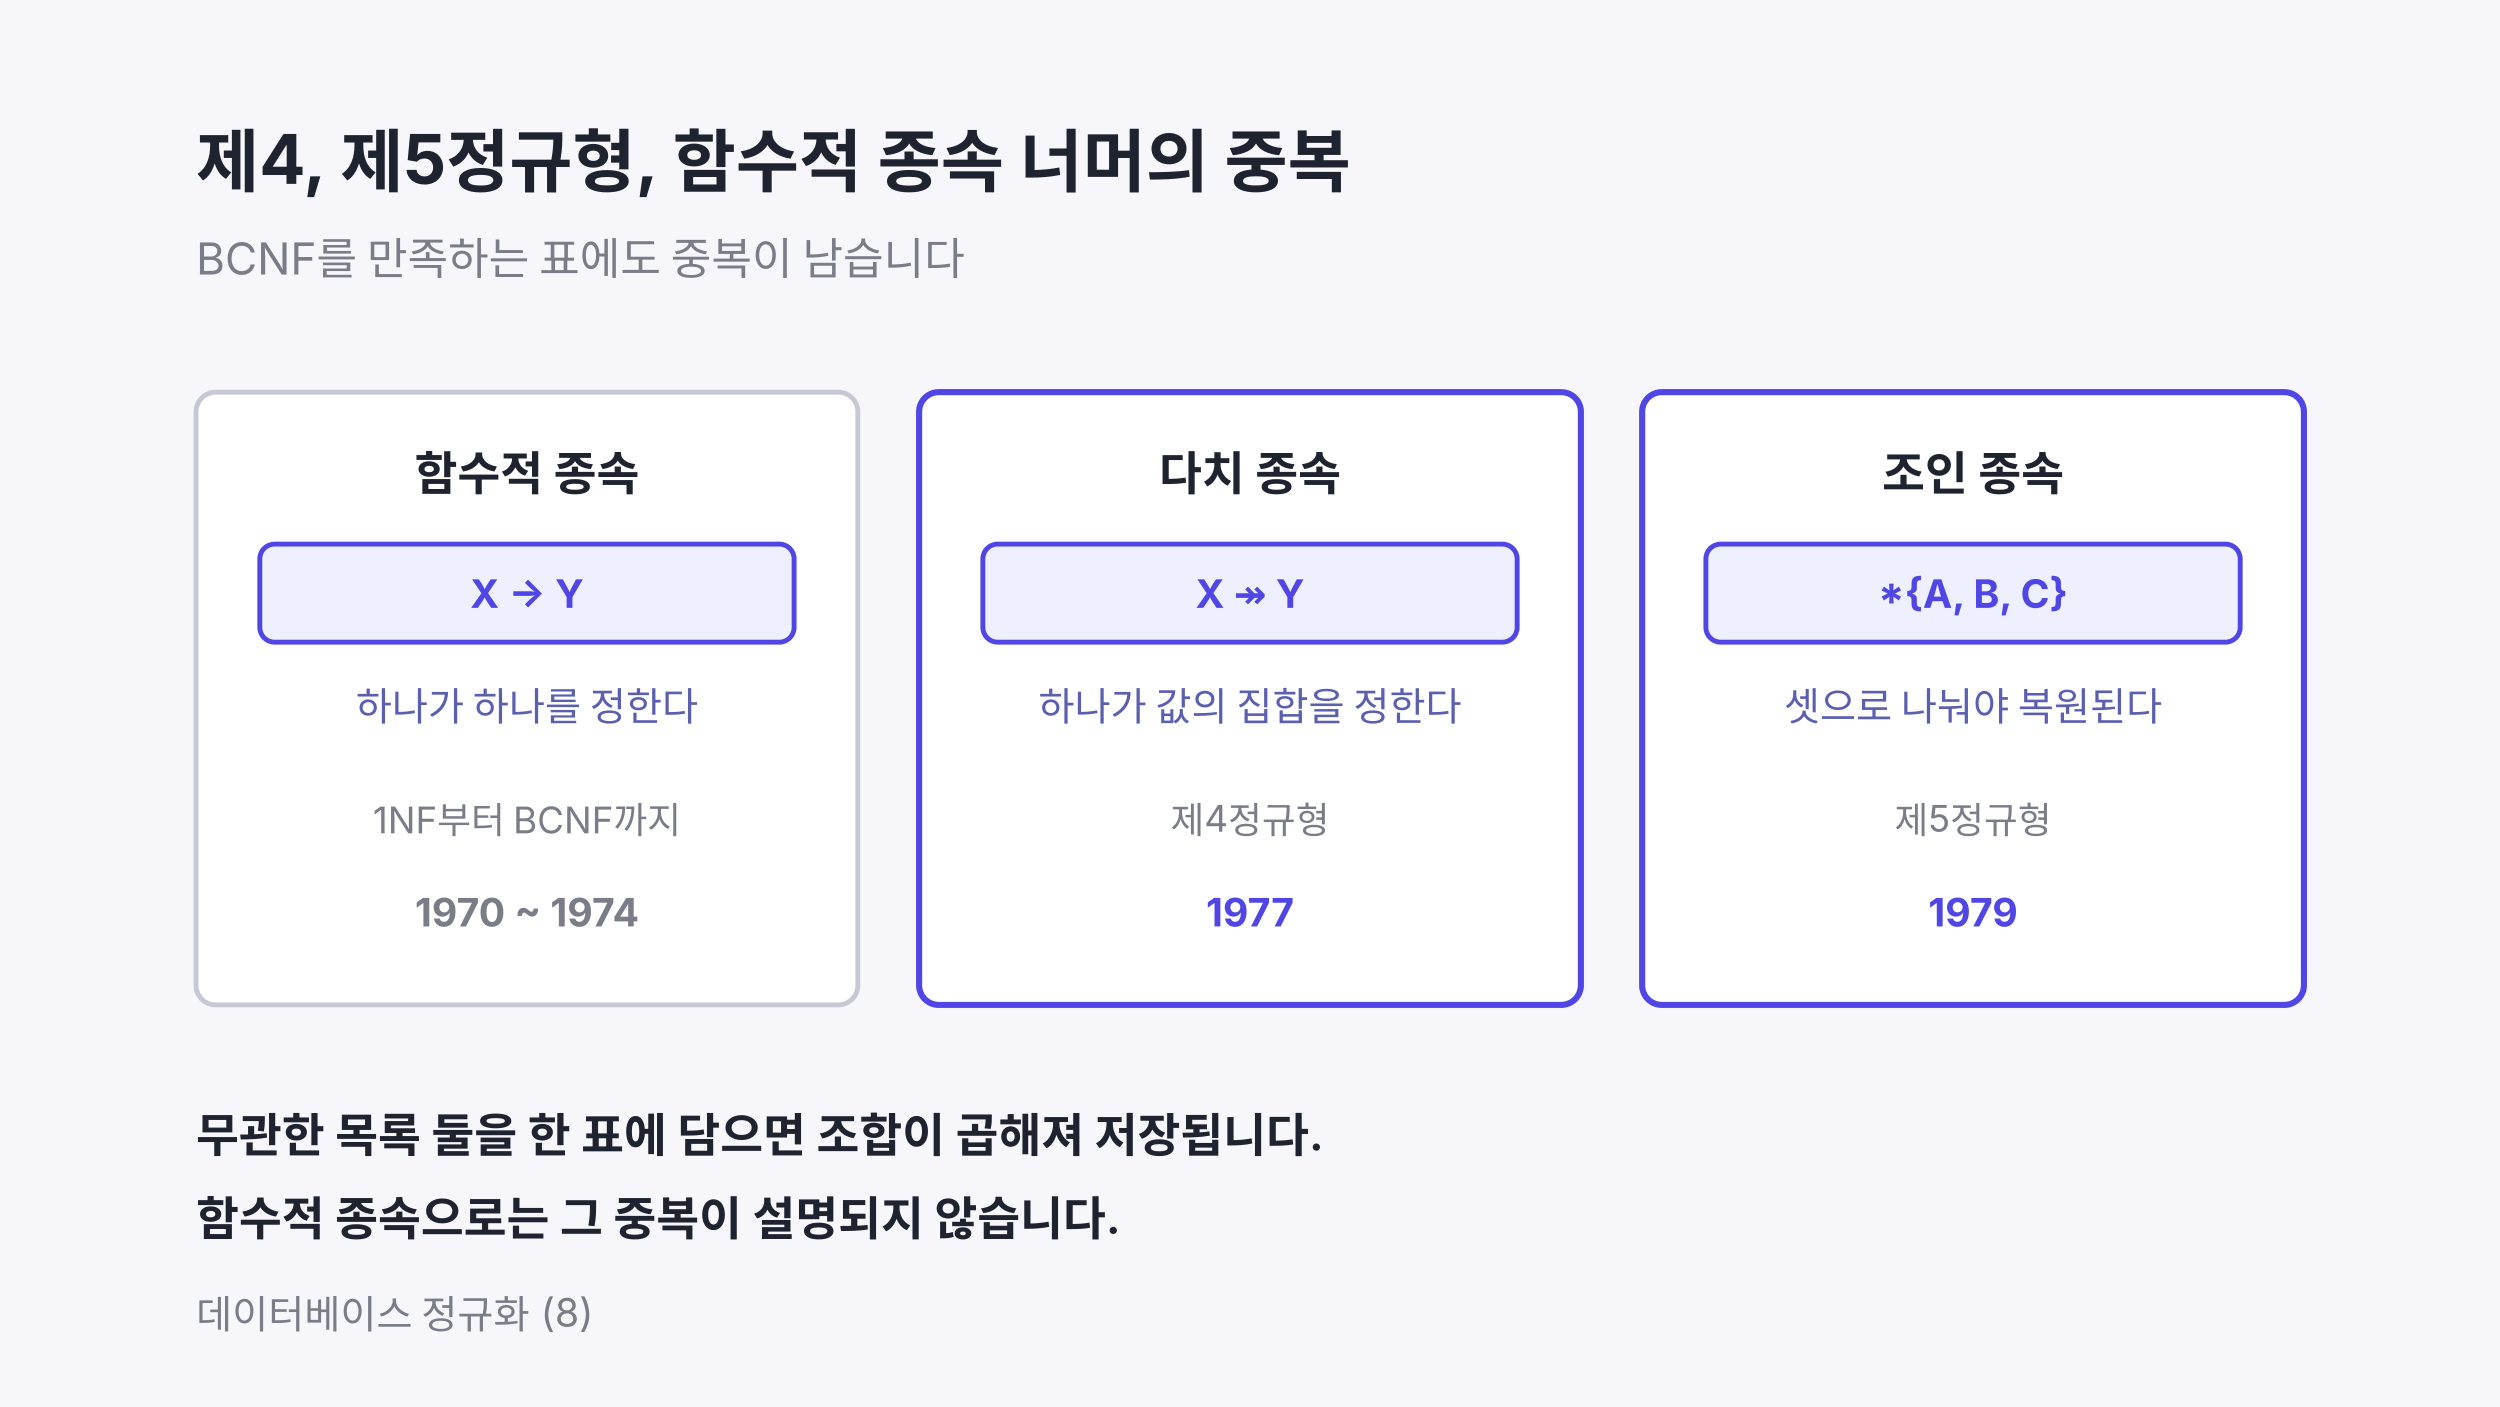
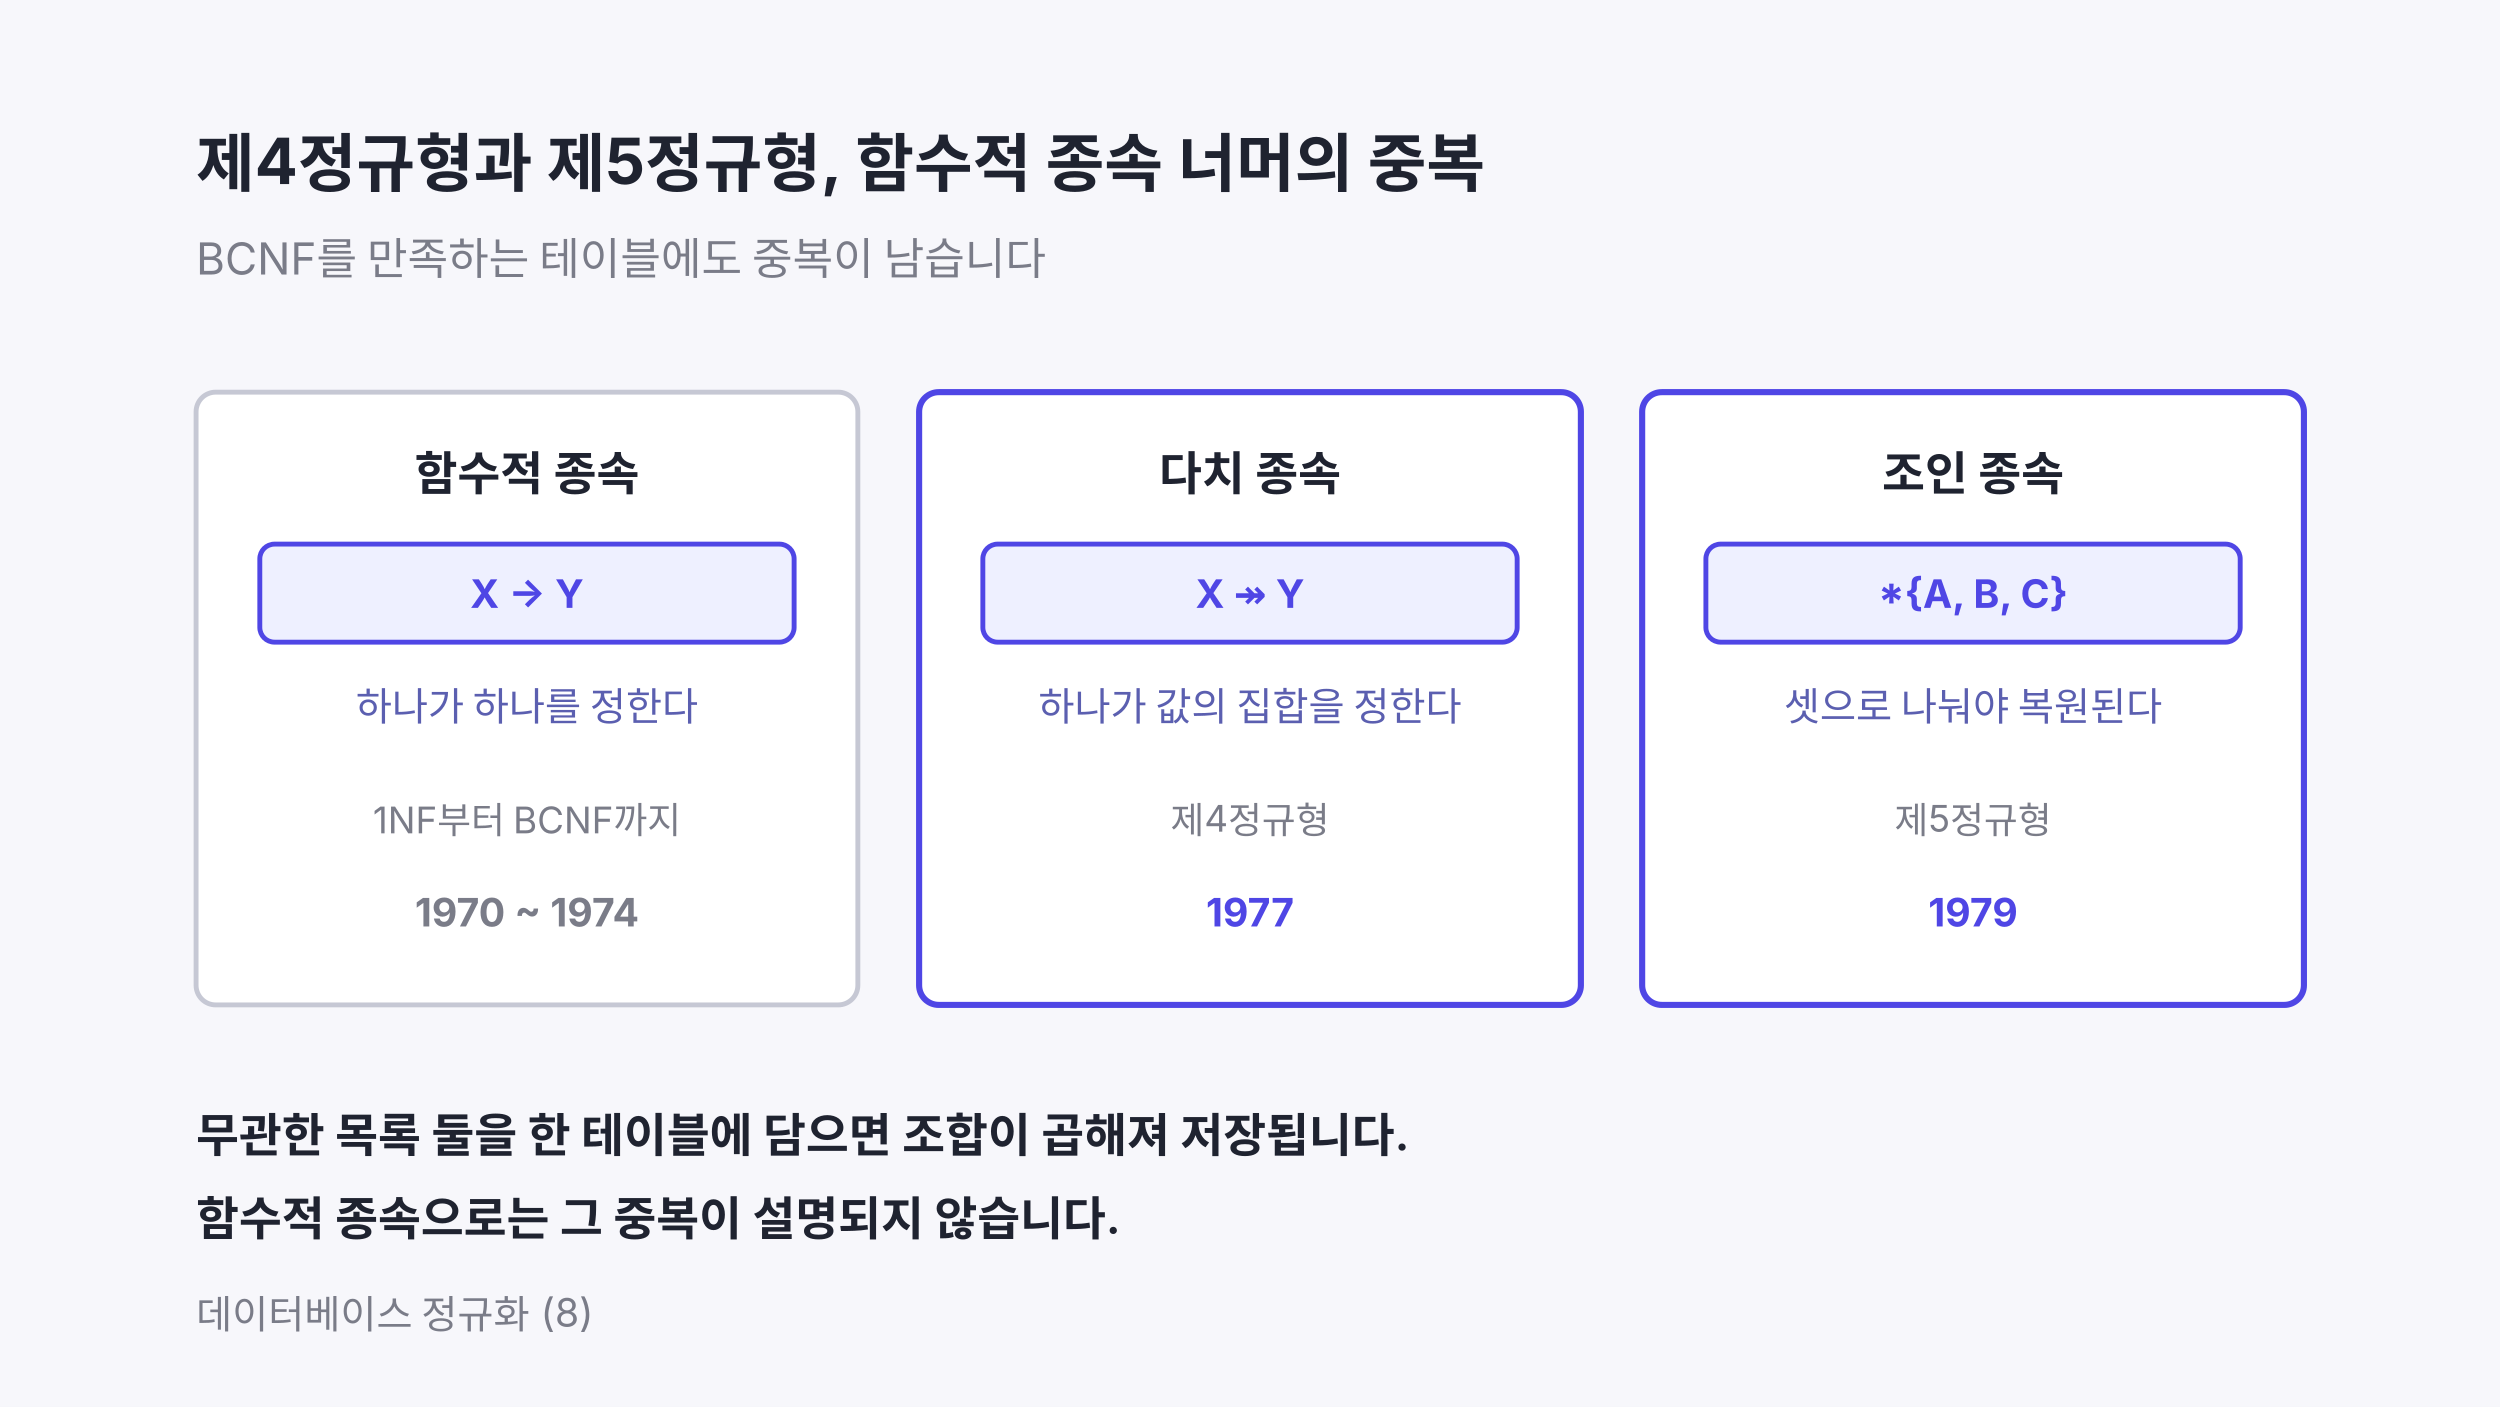
<svg xmlns="http://www.w3.org/2000/svg" viewBox="0 0 1020 574" font-family="-apple-system, BlinkMacSystemFont, 'Apple SD Gothic Neo', 'Malgun Gothic', sans-serif">
  <rect width="1020" height="574" fill="#f7f7fb" />
-   <text x="80" y="76" font-size="28" font-weight="700" fill="#1f2330">제4, 제5정규형, 함수적 종속 너머의 중복</text>
-   <text x="80" y="112" font-size="18" fill="#7a7c88">BCNF를 만족하는 표에도 중복이 남습니다</text>
+   <text x="80" y="76" font-size="26" font-weight="700" fill="#1f2330">제4정규형과 제5정규형, 함수적 종속 너머의 중복</text>
+   <text x="80" y="112" font-size="18" fill="#7a7c88">BCNF를 만족하는 테이블에도 중복이 남습니다</text>
  <rect x="80" y="160" width="270" height="250" rx="8" fill="#ffffff" stroke="#c6c8d4" stroke-width="2" />
  <text x="215" y="200" text-anchor="middle" font-size="19" font-weight="700" fill="#1f2330">함수적 종속</text>
  <rect x="106" y="222" width="218" height="40" rx="6" fill="#eef0ff" stroke="#4f46e5" stroke-width="2" />
  <text x="215" y="248" text-anchor="middle" font-size="16" font-weight="700" fill="#4f46e5">X → Y</text>
  <text x="215" y="294" text-anchor="middle" font-size="16" fill="#5b5fb0">하나가 하나를 정한다</text>
  <text x="215" y="340" text-anchor="middle" font-size="15" fill="#7a7c88">1NF부터 BCNF까지</text>
  <text x="215" y="378" text-anchor="middle" font-size="16" font-weight="700" fill="#7a7c88">1970 ~ 1974</text>
  <rect x="375" y="160" width="270" height="250" rx="8" fill="#ffffff" stroke="#4f46e5" stroke-width="2.5" />
  <text x="510" y="200" text-anchor="middle" font-size="19" font-weight="700" fill="#1f2330">다치 종속</text>
  <rect x="401" y="222" width="218" height="40" rx="6" fill="#eef0ff" stroke="#4f46e5" stroke-width="2" />
  <text x="510" y="248" text-anchor="middle" font-size="16" font-weight="700" fill="#4f46e5">X ↠ Y</text>
  <text x="510" y="294" text-anchor="middle" font-size="16" fill="#5b5fb0">하나가 값의 집합을 정한다</text>
  <text x="510" y="340" text-anchor="middle" font-size="15" fill="#7a7c88">제4정규형</text>
  <text x="510" y="378" text-anchor="middle" font-size="16" font-weight="700" fill="#4f46e5">1977</text>
  <rect x="670" y="160" width="270" height="250" rx="8" fill="#ffffff" stroke="#4f46e5" stroke-width="2.5" />
  <text x="805" y="200" text-anchor="middle" font-size="19" font-weight="700" fill="#1f2330">조인 종속</text>
  <rect x="696" y="222" width="218" height="40" rx="6" fill="#eef0ff" stroke="#4f46e5" stroke-width="2" />
  <text x="805" y="248" text-anchor="middle" font-size="16" font-weight="700" fill="#4f46e5">*{A, B, C}</text>
  <text x="805" y="294" text-anchor="middle" font-size="16" fill="#5b5fb0">셋으로 나눠야 복원된다</text>
  <text x="805" y="340" text-anchor="middle" font-size="15" fill="#7a7c88">제5정규형</text>
  <text x="805" y="378" text-anchor="middle" font-size="16" font-weight="700" fill="#4f46e5">1979</text>
-   <text x="80" y="470" font-size="19" font-weight="600" fill="#1f2330">무관한 목록 둘을 한 표에 담으면 조합이 곱해져 저장됩니다.</text>
+   <text x="80" y="470" font-size="19" font-weight="600" fill="#1f2330">무관한 목록 둘을 한 테이블에 담으면 조합이 곱해져 저장됩니다.</text>
  <text x="80" y="504" font-size="19" font-weight="600" fill="#1f2330">함수적 종속으로는 그 중복이 설명되지 않습니다.</text>
  <text x="80" y="542" font-size="16" fill="#7a7c88">데이터베이스 정규화 (8)</text>
</svg>
